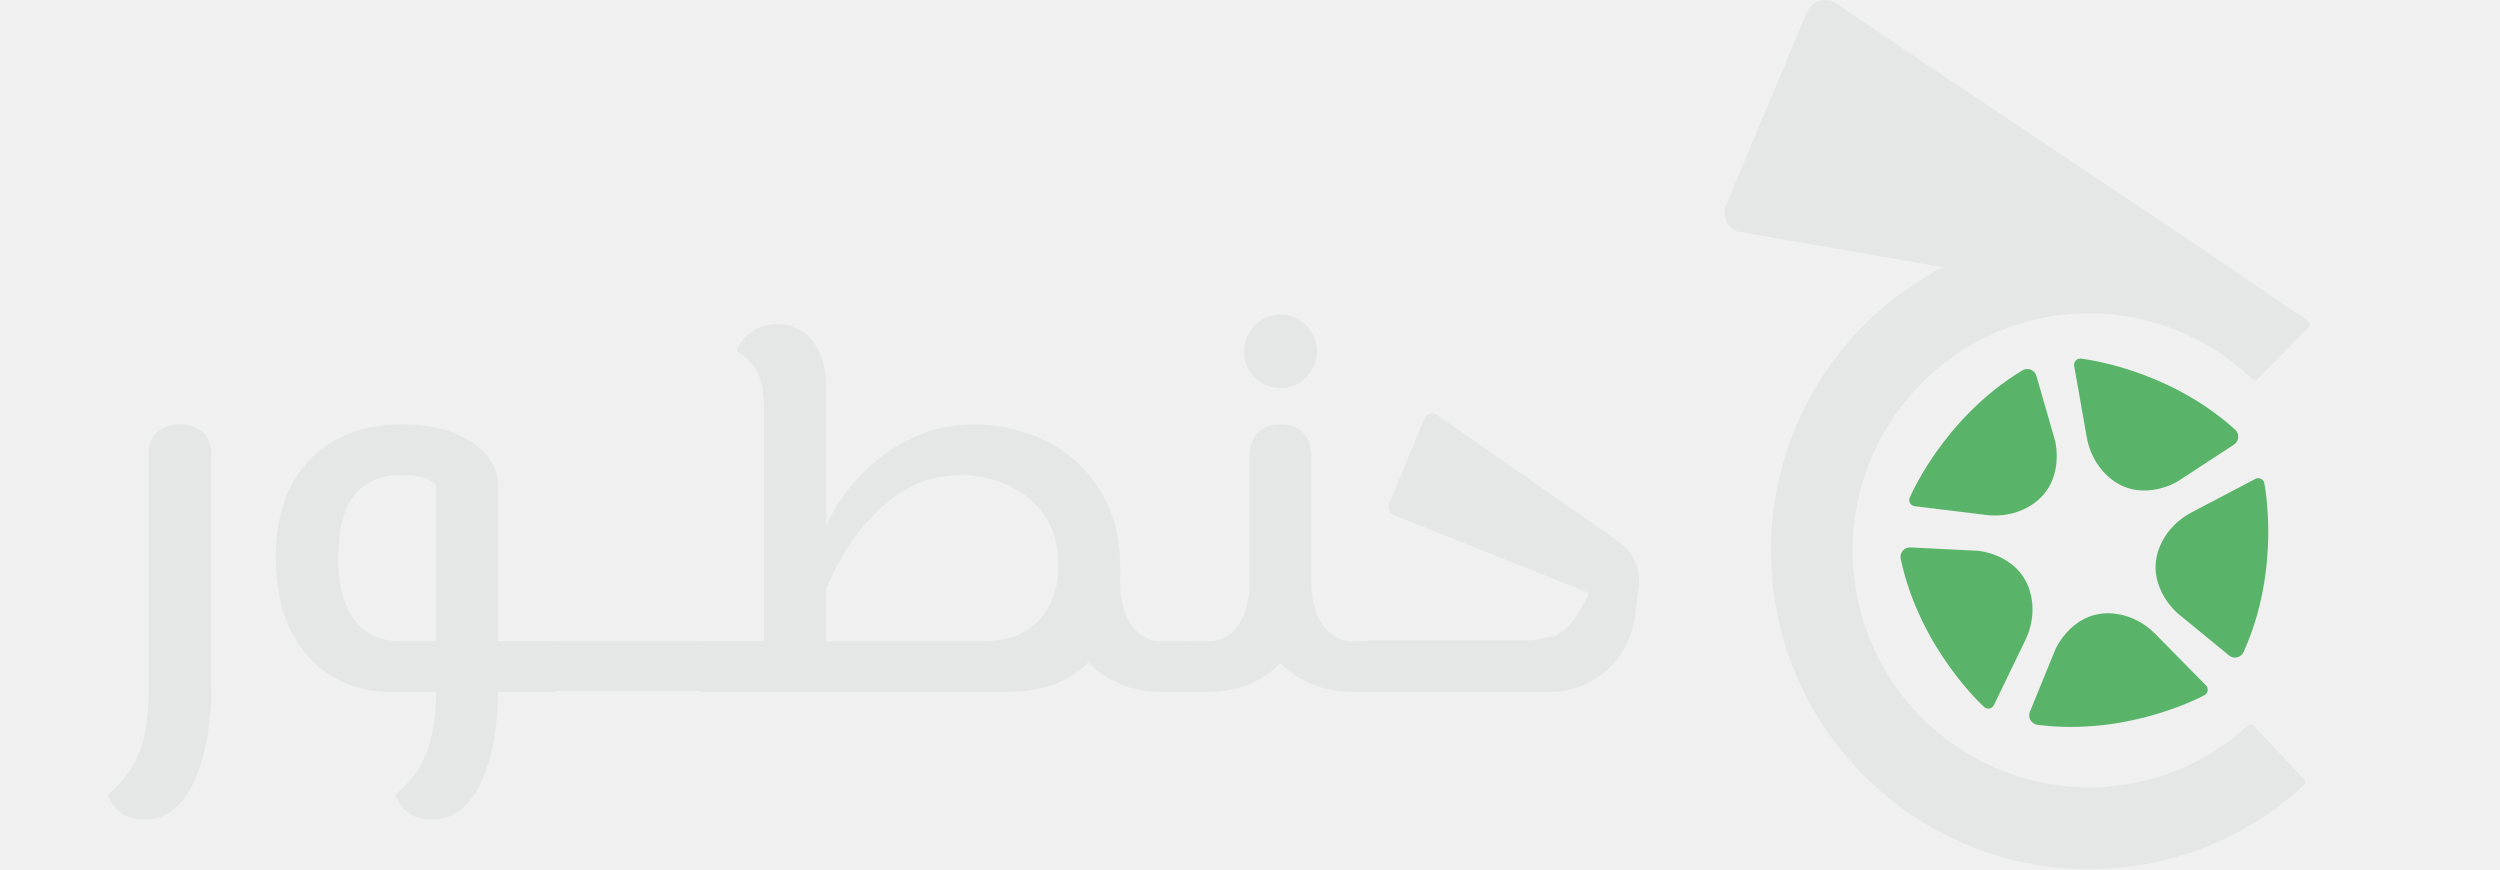
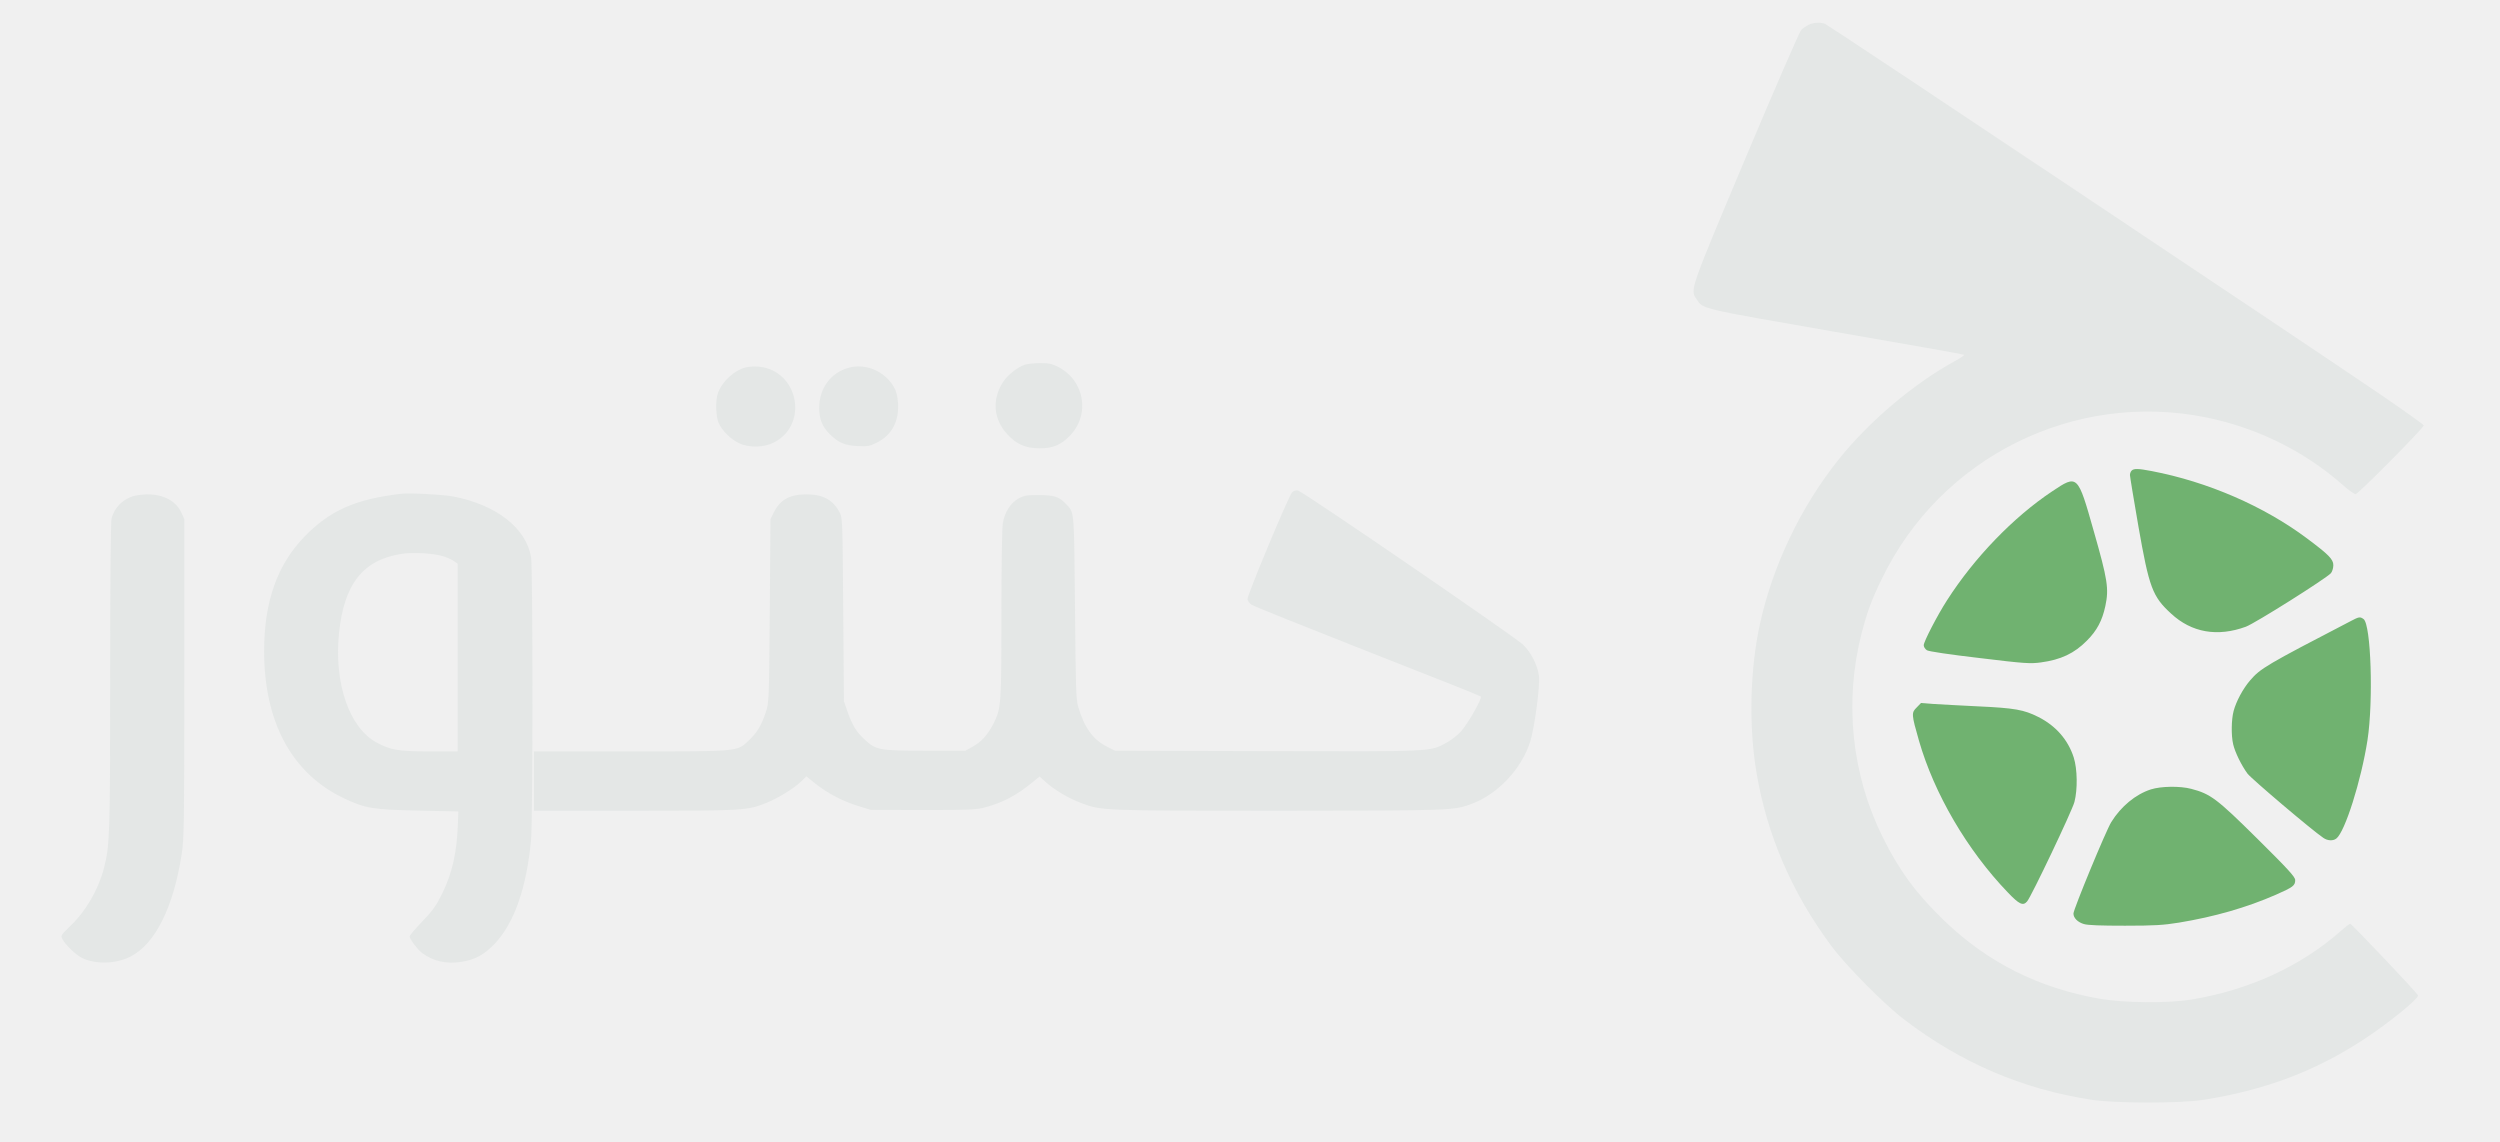
- <svg xmlns="http://www.w3.org/2000/svg" width="302" height="105" viewBox="0 0 302 105" fill="none">
-   <path d="M255.146 94.965C239.484 96.521 225.479 85.008 223.928 69.306C222.376 53.598 233.855 39.552 249.512 37.996C257.841 37.168 266.037 40.014 272.073 45.813C272.248 45.983 272.528 45.983 272.703 45.808C274.779 43.699 276.849 41.597 278.924 39.488C279.126 39.281 279.083 38.941 278.834 38.793L278.829 38.787C256.713 23.659 243.921 15.39 221.751 0.399C220.534 -0.424 218.866 0.076 218.299 1.435L208.493 24.816C207.943 26.133 208.684 27.631 210.06 27.992L234.665 32.277C221.132 39.329 212.517 54.155 214.111 70.283C216.202 91.418 235.047 106.908 256.12 104.815C264.507 103.982 272.189 100.525 278.358 94.811C278.543 94.641 278.549 94.354 278.379 94.174L272.221 87.631C272.052 87.451 271.771 87.445 271.591 87.61C267.016 91.805 261.34 94.349 255.146 94.965Z" fill="#E4E7E6" />
-   <path d="M251.333 43.317C251.333 43.317 261.674 44.374 270.003 51.898C270.559 52.403 270.495 53.3 269.865 53.709L263.035 58.17C263.035 58.17 258.307 61.091 254.441 57.358C253.176 56.136 252.371 54.506 252.069 52.769L250.56 44.199C250.481 43.726 250.851 43.296 251.333 43.317Z" fill="#59B469" />
-   <path d="M273.518 58.319C273.518 58.319 275.647 68.52 271.025 78.763C270.712 79.448 269.839 79.655 269.261 79.177L262.955 74C262.955 74 258.751 70.362 261.123 65.541C261.902 63.958 263.204 62.7 264.766 61.882L272.454 57.846C272.878 57.628 273.397 57.857 273.518 58.319Z" fill="#59B469" />
-   <path d="M266.349 83.951C266.349 83.951 257.248 88.986 246.129 87.557C245.382 87.461 244.927 86.686 245.213 85.985L248.299 78.418C248.299 78.418 250.534 73.32 255.823 74.18C257.56 74.462 259.143 75.343 260.377 76.597L266.476 82.788C266.815 83.128 266.752 83.696 266.349 83.951Z" fill="#59B469" />
-   <path d="M239.722 85.438C239.722 85.438 231.96 78.508 229.603 67.516C229.445 66.778 230.027 66.093 230.774 66.13L238.917 66.534C238.917 66.534 244.455 66.948 245.408 72.242C245.721 73.979 245.419 75.768 244.651 77.356L240.86 85.183C240.654 85.613 240.098 85.741 239.722 85.438Z" fill="#59B469" />
-   <path d="M230.678 60.151C230.678 60.151 234.697 50.539 244.307 44.74C244.953 44.353 245.79 44.677 245.996 45.404L248.257 53.258C248.257 53.258 249.66 58.648 244.974 61.266C243.439 62.126 241.649 62.418 239.907 62.206L231.293 61.149C230.816 61.085 230.514 60.602 230.678 60.151Z" fill="#59B469" />
-   <g clip-path="url(#clip0_34455_828)">
-     <path d="M17.434 99C16.506 99 15.734 98.831 15.12 98.496C14.502 98.157 14.018 97.742 13.666 97.25C13.313 96.754 13.091 96.35 13.004 96.036C14.284 94.959 15.274 93.814 15.979 92.604C16.685 91.39 17.192 90.035 17.501 88.531C17.81 87.027 17.965 85.377 17.965 83.583V54.966C17.965 53.712 18.317 52.776 19.022 52.171C19.728 51.566 20.631 51.264 21.736 51.264C22.842 51.264 23.741 51.566 24.45 52.171C25.156 52.776 25.508 53.708 25.508 54.966V83.583C25.508 85.377 25.354 87.184 25.045 89.003C24.736 90.822 24.26 92.491 23.622 94.019C22.984 95.544 22.156 96.758 21.142 97.657C20.12 98.552 18.888 99 17.434 99Z" fill="#E4E7E6" />
-     <path d="M47.002 83.583C44.443 83.583 42.117 82.941 40.025 81.663C37.929 80.385 36.289 78.534 35.096 76.11C33.908 73.686 33.309 70.77 33.309 67.359C33.309 62.285 34.688 58.337 37.446 55.51C40.2 52.683 43.916 51.268 48.591 51.268C52.03 51.268 54.819 51.974 56.959 53.389C59.098 54.805 60.168 56.587 60.168 58.741V83.587H52.692V58.737C52.514 58.333 52.074 58.007 51.368 57.761C50.663 57.515 49.736 57.39 48.591 57.39C46.032 57.39 44.102 58.196 42.803 59.813C41.503 61.431 40.853 63.943 40.853 67.355C40.853 70.585 41.491 73.077 42.771 74.828C44.051 76.578 45.901 77.453 48.326 77.453H60.168V83.579H47.002V83.583ZM52.093 99C51.21 99 50.461 98.831 49.843 98.496C49.225 98.157 48.742 97.742 48.389 97.25C48.036 96.754 47.815 96.35 47.727 96.036C49.007 94.959 49.998 93.814 50.703 92.604C51.408 91.39 51.915 90.035 52.224 88.531C52.533 87.027 52.688 85.377 52.688 83.583V77.457H60.164V83.583C60.164 85.377 60.022 87.184 59.732 89.003C59.443 90.822 58.983 92.491 58.342 94.019C57.704 95.544 56.876 96.758 55.861 97.657C54.851 98.552 53.591 99 52.093 99ZM60.164 83.583V77.457H66.797V83.583H60.164ZM66.797 83.583V77.457C67.28 77.457 67.625 77.727 67.823 78.263C68.021 78.804 68.12 79.542 68.12 80.486C68.12 81.429 68.021 82.179 67.823 82.74C67.625 83.304 67.28 83.583 66.797 83.583Z" fill="#E4E7E6" />
-     <path d="M84.792 83.583C84.309 83.583 83.964 83.304 83.766 82.74C83.568 82.179 83.469 81.425 83.469 80.486C83.469 79.542 83.568 78.804 83.766 78.263C83.964 77.723 84.305 77.457 84.792 77.457V83.583ZM84.792 83.583V77.457H118.795C120.823 77.457 122.511 77.054 123.854 76.243C125.197 75.436 126.204 74.335 126.865 72.944C127.527 71.553 127.86 70.028 127.86 68.367C127.86 65.855 127.273 63.79 126.109 62.173C124.94 60.555 123.462 59.358 121.675 58.571C119.888 57.785 118.026 57.394 116.085 57.394C114.012 57.394 112.138 57.797 110.463 58.608C108.787 59.414 107.309 60.451 106.029 61.705C104.749 62.963 103.648 64.286 102.721 65.677C101.794 67.068 101.057 68.359 100.506 69.549C99.955 70.738 99.567 71.67 99.349 72.343L99.614 63.995C100.145 62.648 100.938 61.233 101.996 59.753C103.053 58.273 104.353 56.89 105.898 55.611C107.443 54.333 109.207 53.288 111.192 52.482C113.177 51.675 115.379 51.272 117.808 51.272C119.837 51.272 121.885 51.607 123.961 52.28C126.033 52.954 127.931 54.01 129.651 55.446C131.37 56.882 132.749 58.7 133.783 60.898C134.817 63.1 135.336 65.746 135.336 68.843C135.336 70.637 135.114 72.412 134.675 74.162C134.231 75.912 133.482 77.493 132.424 78.909C131.366 80.324 129.944 81.457 128.157 82.308C126.37 83.163 124.132 83.587 121.441 83.587H84.792V83.583ZM92.269 79.409V49.042C92.269 47.517 92.082 46.316 91.706 45.441C91.33 44.565 90.878 43.904 90.351 43.456C89.82 43.009 89.38 42.67 89.028 42.448C89.071 42.134 89.281 41.718 89.658 41.202C90.03 40.686 90.573 40.214 91.278 39.786C91.984 39.359 92.843 39.145 93.858 39.145C95.003 39.145 96.017 39.44 96.9 40.02C97.78 40.605 98.489 41.48 99.016 42.646C99.547 43.815 99.809 45.251 99.809 46.957V79.409H92.269ZM140.293 83.583C137.912 83.583 135.772 83.022 133.874 81.901C131.976 80.78 130.491 79.251 129.409 77.324C128.327 75.396 127.789 73.194 127.789 70.726L135.328 69.109V70.726C135.328 71.758 135.503 72.803 135.859 73.856C136.212 74.912 136.763 75.775 137.511 76.449C138.26 77.122 139.187 77.457 140.289 77.457H143.264V83.583H140.293ZM143.268 83.583V77.457C143.799 77.457 144.152 77.727 144.326 78.263C144.5 78.804 144.592 79.542 144.592 80.486C144.592 81.429 144.504 82.179 144.326 82.74C144.152 83.304 143.795 83.583 143.268 83.583Z" fill="#E4E7E6" />
-     <path d="M143.268 83.583C142.785 83.583 142.44 83.304 142.242 82.74C142.044 82.179 141.945 81.425 141.945 80.486C141.945 79.542 142.044 78.804 142.242 78.263C142.44 77.723 142.781 77.457 143.268 77.457V83.583ZM143.268 83.583V77.457H145.915C147.107 77.457 148.066 77.118 148.791 76.449C149.52 75.775 150.059 74.912 150.412 73.856C150.764 72.803 150.943 71.758 150.943 70.726V55.103C150.943 54.026 151.24 53.115 151.834 52.377C152.429 51.635 153.387 51.268 154.711 51.268C155.99 51.268 156.925 51.639 157.524 52.377C158.118 53.119 158.415 54.026 158.415 55.103V70.722C158.415 73.19 157.876 75.392 156.795 77.32C155.713 79.251 154.247 80.776 152.397 81.897C150.547 83.018 148.383 83.579 145.915 83.579H143.268V83.583ZM154.778 46.888C153.498 46.888 152.429 46.449 151.569 45.574C150.709 44.699 150.277 43.654 150.277 42.444C150.277 41.23 150.705 40.19 151.569 39.315C152.429 38.44 153.475 38 154.711 38C155.899 38 156.925 38.44 157.785 39.315C158.645 40.19 159.077 41.234 159.077 42.444C159.077 43.654 158.649 44.699 157.785 45.574C156.925 46.449 155.923 46.888 154.778 46.888ZM163.443 83.583C161.018 83.583 158.867 83.022 156.993 81.901C155.119 80.78 153.641 79.251 152.559 77.324C151.478 75.396 150.939 73.194 150.939 70.726H158.415C158.415 71.758 158.59 72.803 158.946 73.856C159.299 74.912 159.861 75.775 160.634 76.449C161.407 77.122 162.342 77.457 163.447 77.457H166.422V83.583H163.443ZM166.419 83.583V77.457V83.583Z" fill="#E4E7E6" />
-     <path d="M166.419 83.583C165.935 83.583 165.59 83.304 165.392 82.74C165.194 82.179 165.095 81.425 165.095 80.485C165.095 79.542 165.194 78.804 165.392 78.263C165.59 77.723 165.931 77.457 166.419 77.457V83.583ZM166.419 77.457V83.583V77.457Z" fill="#E4E7E6" />
-     <path d="M165.095 83.583H167.722H177.54H187.267C192.461 83.583 196.847 79.655 197.513 74.412L197.956 70.912C198.23 68.762 197.295 66.641 195.536 65.415L173.558 50.111C173.031 49.748 172.306 49.969 172.06 50.566L167.805 60.858C167.568 61.439 167.888 62.1 168.483 62.257L191.95 71.633C190.967 73.791 189.707 75.876 187.901 76.808L185.131 77.364H167.726H165.194" fill="#E4E7E6" />
-     <path d="M92.265 77.457H58.877V83.47H92.265V77.457Z" fill="#E4E7E6" />
+ <svg xmlns="http://www.w3.org/2000/svg" viewBox="0 0 1770 808">
+   <g transform="translate(0,808) scale(0.1,-0.1)">
+     <path d="M12804 7904 c-18 -9 -41 -25 -52 -37 -12 -12 -188 -418 -392 -902 -402 -956 -395 -935 -347 -1005 47 -69 11 -61 981 -230 499 -86 909 -159 912 -162 3 -3 -28 -24 -68 -46 -290 -159 -603 -424 -818 -692 -269 -336 -467 -749 -559 -1165 -71 -322 -81 -724 -25 -1055 74 -443 252 -854 532 -1230 105 -141 378 -416 517 -521 401 -305 834 -490 1320 -565 170 -26 628 -27 795 -1 437 69 794 203 1140 431 172 113 380 282 380 308 0 12 -470 508 -481 508 -4 0 -32 -21 -61 -47 -285 -253 -653 -422 -1063 -490 -168 -27 -478 -24 -650 6 -432 76 -792 257 -1098 551 -198 190 -319 354 -437 592 -221 446 -274 960 -150 1443 39 152 71 239 145 390 416 859 1360 1328 2293 1140 361 -73 697 -239 967 -477 42 -38 84 -67 93 -67 19 2 482 469 482 487 0 6 -141 106 -312 223 -527 359 -3902 2611 -3926 2620 -35 13 -83 10 -118 -7z M7253 5497 c-55 -20 -122 -75 -153 -124 -78 -123 -66 -261 31 -367 66 -72 130 -100 229 -100 91 -1 149 23 210 84 152 152 111 398 -83 495 -42 20 -65 25 -126 24 -42 0 -90 -6 -108 -12z M5289 5481 c-85 -18 -174 -97 -206 -184 -19 -52 -15 -166 6 -214 25 -54 85 -113 144 -141 71 -34 177 -31 248 6 247 129 171 508 -107 536 -27 2 -65 1 -85 -3z M6008 5476 c-127 -35 -208 -146 -208 -283 0 -83 22 -136 79 -191 59 -57 103 -76 194 -80 68 -4 84 -1 132 23 108 52 161 150 153 280 -4 55 -11 84 -31 118 -65 110 -200 167 -319 133z M9147 4593 c-25 -28 -319 -732 -315 -756 2 -11 14 -28 28 -38 14 -10 383 -158 820 -330 437 -171 799 -315 804 -320 12 -11 -86 -185 -139 -246 -24 -27 -70 -63 -103 -81 -121 -65 -80 -63 -1269 -60 l-1078 3 -56 28 c-99 48 -163 137 -205 282 -16 53 -18 134 -23 705 -7 703 -3 667 -64 732 -48 51 -83 63 -192 63 -88 0 -105 -3 -145 -25 -56 -32 -97 -97 -110 -175 -6 -34 -10 -315 -10 -650 0 -640 -2 -659 -56 -768 -39 -77 -85 -129 -145 -162 l-54 -30 -285 0 c-324 0 -347 4 -428 79 -58 53 -86 98 -120 193 l-27 78 -5 650 c-5 642 -5 650 -27 690 -47 87 -117 125 -233 125 -119 0 -187 -38 -232 -129 l-23 -46 -5 -650 c-5 -648 -6 -650 -29 -720 -31 -93 -62 -143 -120 -198 -85 -79 -60 -77 -838 -77 l-683 0 0 -210 0 -210 714 0 c775 0 795 1 933 56 80 32 193 101 245 151 l37 36 64 -51 c86 -69 194 -125 302 -158 l90 -28 370 -1 c333 0 377 2 440 19 127 34 226 87 337 179 l48 39 47 -42 c62 -55 161 -113 246 -145 148 -55 139 -55 1401 -55 1239 1 1239 1 1369 50 184 70 350 247 411 440 31 98 70 394 62 464 -10 76 -57 169 -113 222 -65 61 -1561 1086 -1593 1091 -16 3 -32 -2 -43 -14z M2840 4584 c-325 -38 -506 -119 -686 -305 -192 -199 -284 -461 -284 -809 0 -502 196 -865 561 -1040 155 -74 206 -82 529 -89 l285 -6 -3 -85 c-7 -206 -40 -351 -112 -498 -42 -85 -66 -118 -140 -196 -50 -51 -90 -99 -90 -106 0 -18 58 -95 88 -117 80 -59 172 -80 279 -63 99 16 161 50 237 130 138 147 224 394 256 735 13 144 13 1919 0 1999 -34 207 -245 372 -551 431 -78 14 -306 26 -369 19z m293 -441 c29 -8 64 -24 80 -35 l27 -19 0 -665 0 -664 -198 0 c-220 0 -275 9 -374 62 -194 103 -304 420 -268 773 35 350 170 522 445 564 76 12 222 4 288 -16z M936 4565 c-74 -26 -125 -81 -146 -154 -6 -23 -10 -426 -10 -1121 0 -1130 -3 -1196 -44 -1356 -40 -154 -127 -304 -241 -413 -64 -62 -66 -65 -53 -90 20 -40 98 -114 140 -134 97 -46 239 -42 341 10 176 89 306 350 364 730 16 108 18 213 18 1243 l0 1125 -21 46 c-39 83 -126 129 -243 129 -36 -1 -84 -7 -105 -15z" fill="#E4E7E6" />
+     <path d="M15092 4748 c-7 -7 -12 -21 -12 -31 0 -10 27 -174 60 -364 76 -433 99 -496 231 -617 145 -135 329 -167 530 -93 65 24 568 341 602 379 9 11 17 36 17 56 0 42 -31 74 -185 189 -306 229 -704 402 -1102 478 -94 18 -125 19 -141 3z M14529 4601 c-275 -183 -552 -471 -744 -771 -69 -107 -165 -293 -165 -318 0 -12 10 -28 23 -36 13 -8 158 -30 373 -55 320 -39 359 -41 433 -31 142 19 237 64 326 154 71 71 109 142 131 246 26 122 16 186 -82 529 -114 403 -114 403 -295 282z M16640 3681 c-595 -309 -636 -333 -709 -418 -51 -59 -99 -149 -117 -217 -16 -60 -18 -173 -3 -236 13 -56 58 -148 101 -207 28 -37 457 -401 537 -455 30 -21 69 -23 92 -5 61 46 176 409 221 698 42 277 25 817 -28 856 -25 18 -32 17 -94 -16z M13570 3071 c-38 -37 -37 -49 16 -234 108 -376 341 -775 628 -1074 82 -86 109 -99 138 -65 29 33 318 640 335 704 23 88 21 234 -5 315 -40 125 -127 225 -251 287 -101 51 -166 63 -426 75 -126 6 -269 14 -317 17 l-87 7 -31 -32z M15228 2491 c-108 -35 -211 -120 -280 -231 -37 -59 -268 -618 -268 -648 0 -31 30 -61 73 -74 29 -9 120 -12 292 -12 209 0 272 4 383 22 249 41 480 107 687 198 120 53 135 64 135 103 0 22 -47 74 -267 292 -288 285 -332 318 -469 354 -80 21 -214 19 -286 -4z" fill="#70B270" />
  </g>
-   <defs>
-     <clipPath id="clip0_34455_828">
-       <rect width="185" height="61" fill="white" transform="translate(13 38)" />
-     </clipPath>
-   </defs>
</svg>
